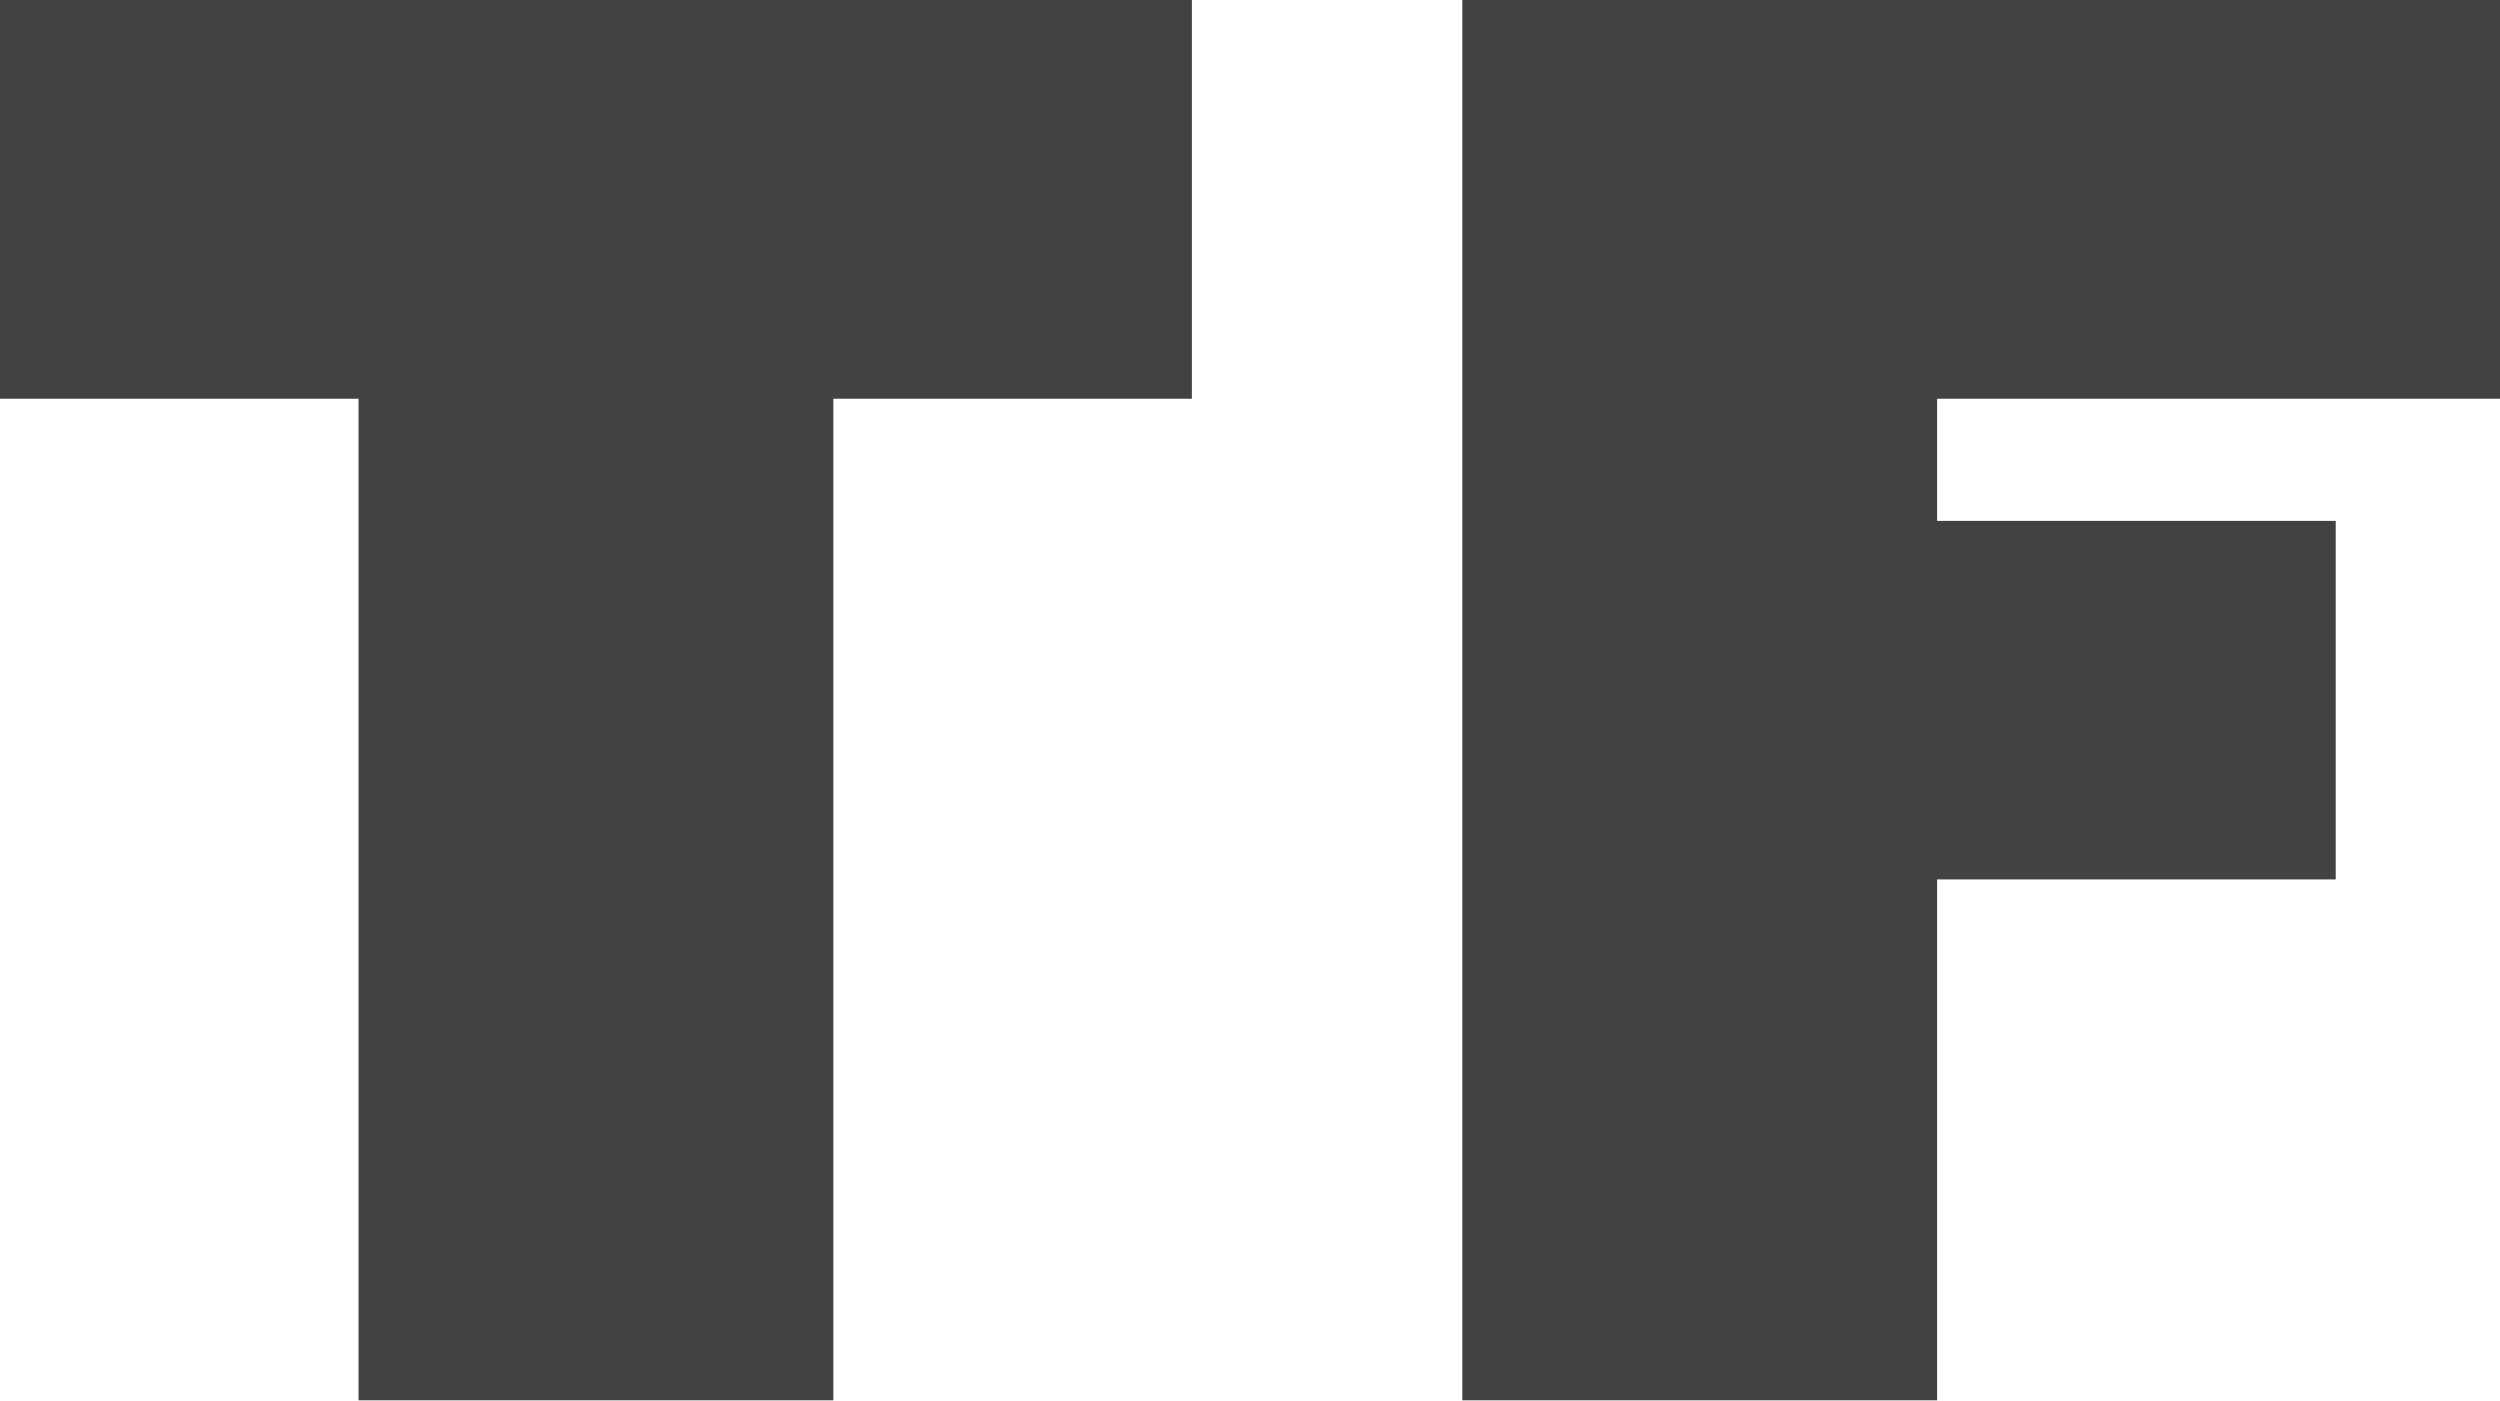
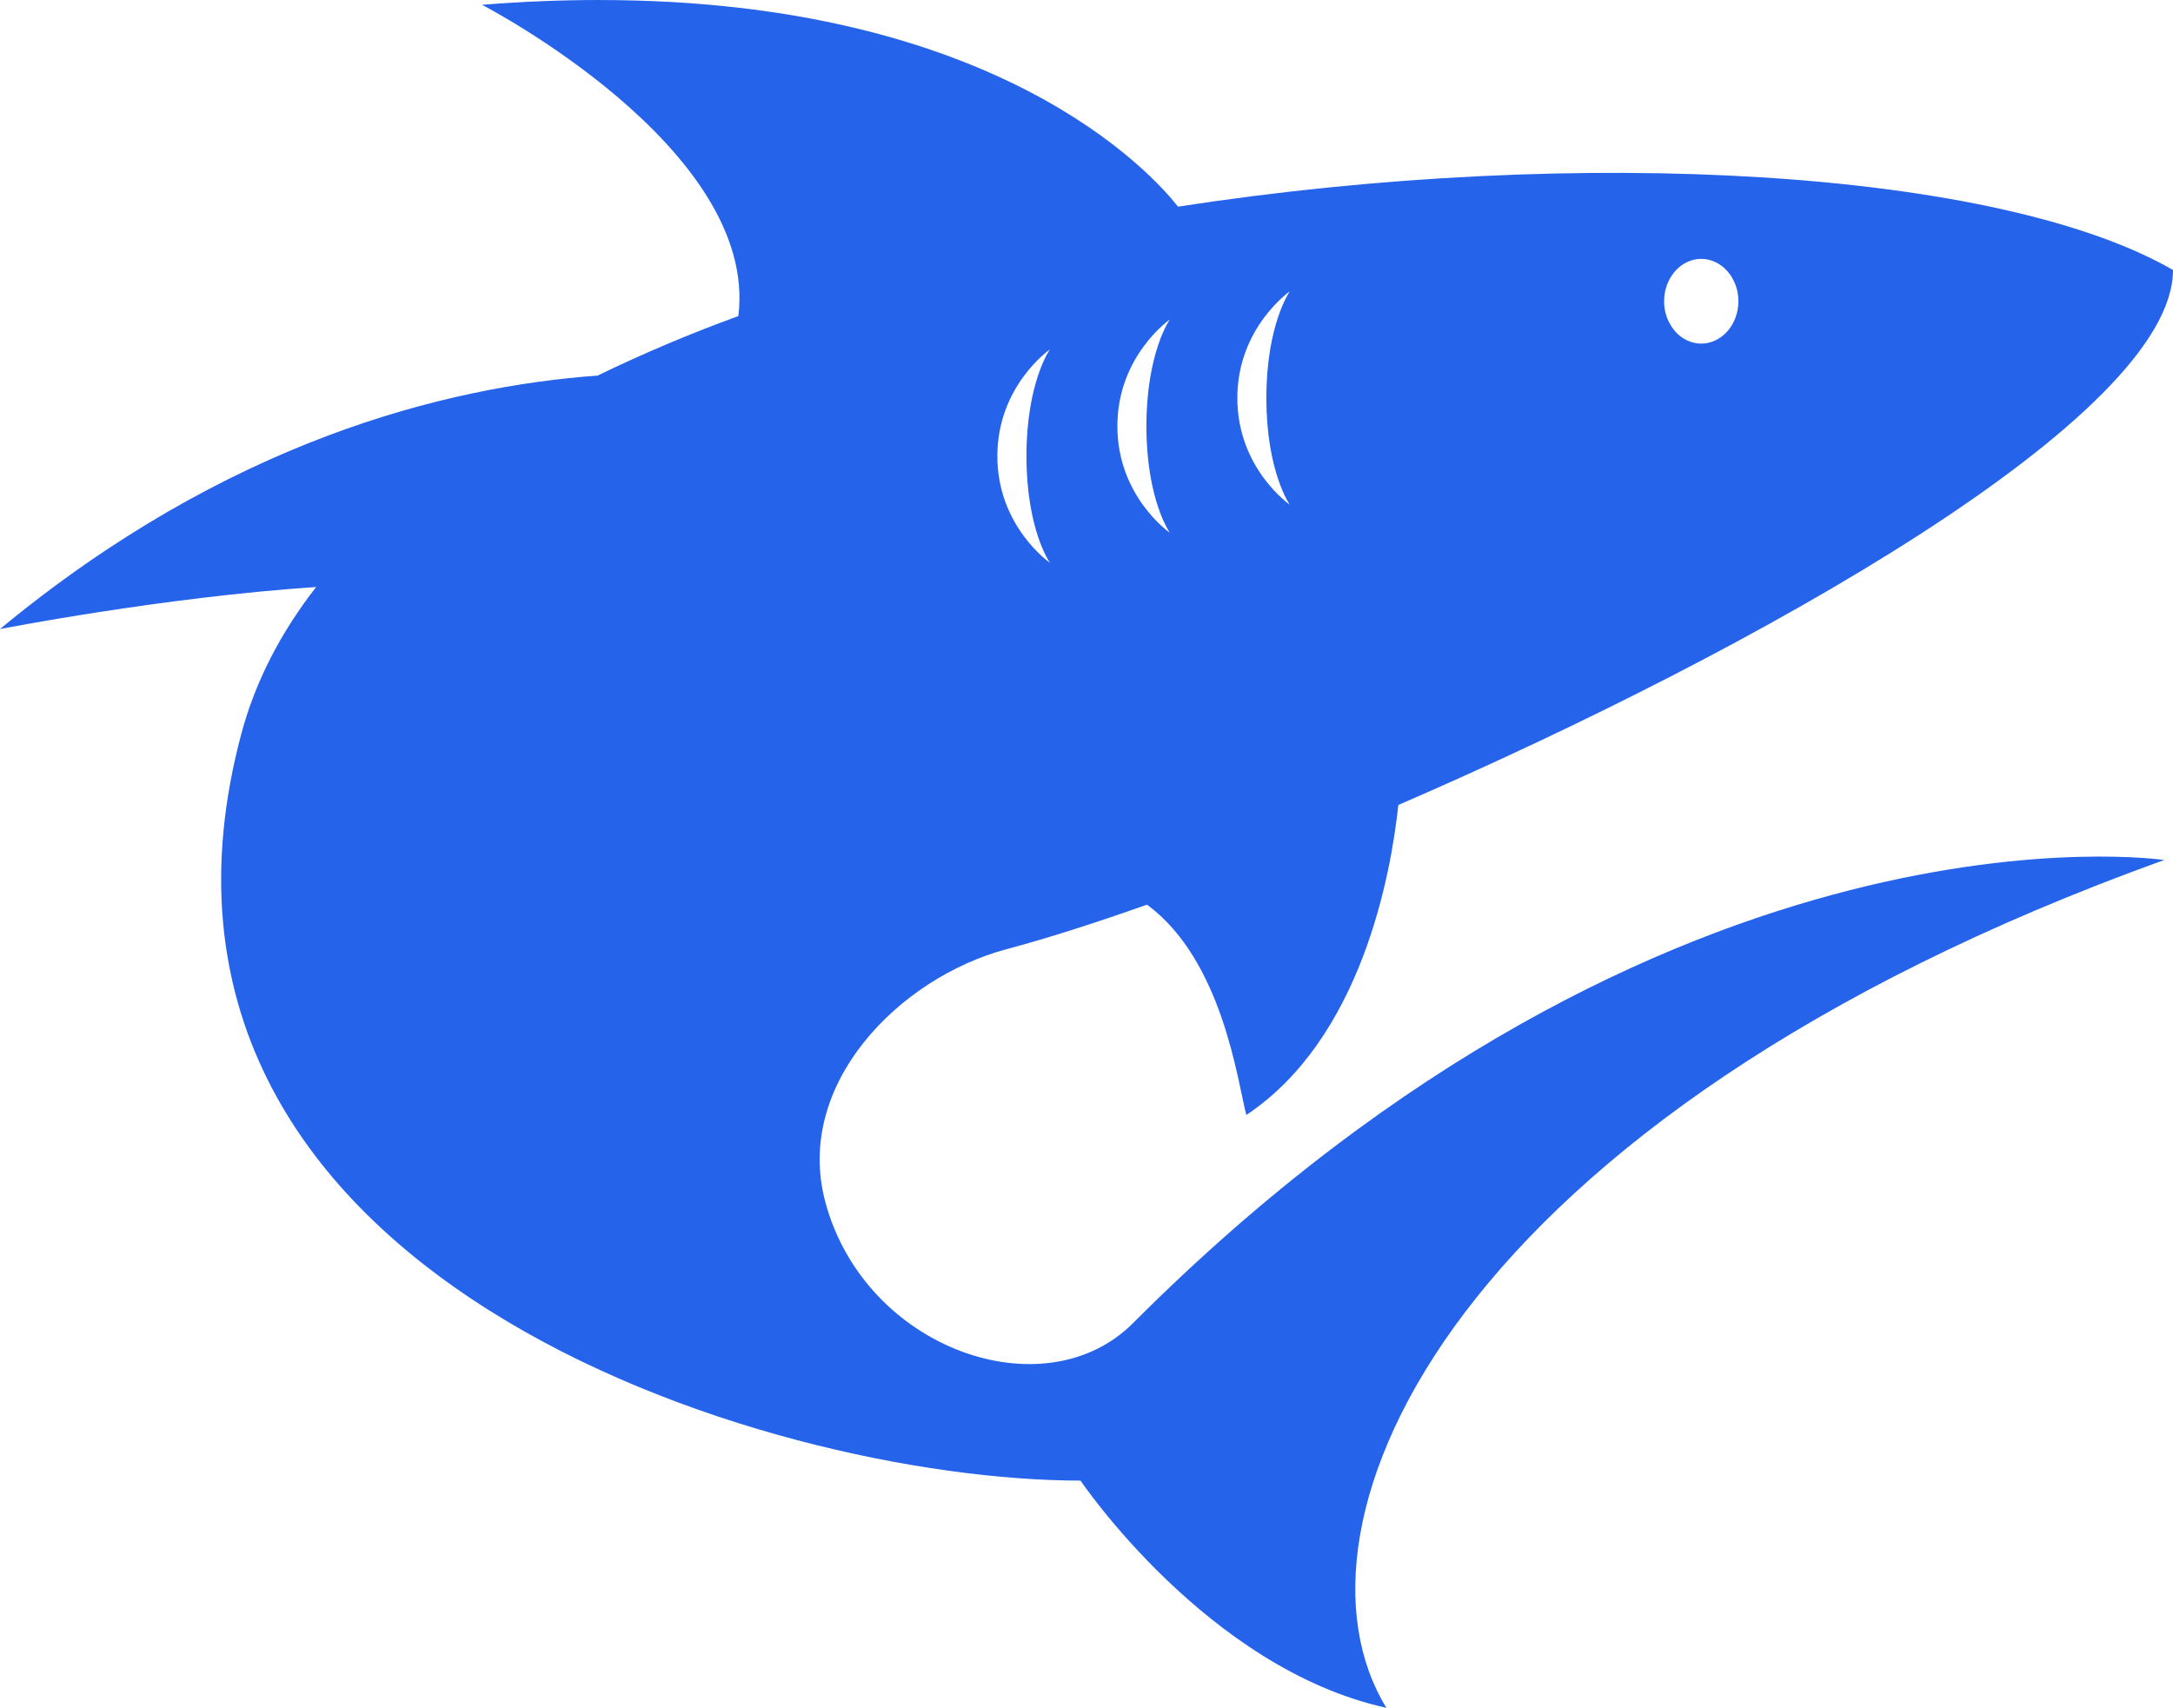
- <svg xmlns="http://www.w3.org/2000/svg" version="1.1" xlink="http://www.w3.org/1999/xlink" width="100%" height="100%" viewBox="0 -123.34 220.2 123.34">
-   <g fill="#424242">
-     <path d="M31.58 -88.22L31.58 0L73.4 0L73.4 -88.22L104.98 -88.22L104.98 -123.34L0 -123.34L0 -88.22Z M128.8 -123.34L128.8 0L170.62 0L170.62 -45.88L205.73 -45.88L205.73 -77.46L170.62 -77.46L170.62 -88.22L220.2 -88.22L220.2 -123.34Z" />
+ <svg xmlns="http://www.w3.org/2000/svg" version="1.1" xlink="http://www.w3.org/1999/xlink" width="100%" height="100%" viewBox="9.202 17.941 81.589 64.122">
+   <g fill="#2563eb">
+     <path d="M31.73 17.941c-1.395 0-2.871.055-4.43.18 0 0 10.406 5.375 9.625 11.688a55.617 55.617 0 0 0-5.285 2.234c-5.715.414-13.922 2.469-22.438 9.516 0 0 6.117-1.196 11.871-1.578-1.316 1.687-2.273 3.515-2.805 5.492-5.457 20.37 19.762 28.059 31.504 28.059 0 0 4.754 7.054 11.484 8.531-4.195-6.836 2.325-22.145 29.203-31.832 0 0-18.582-2.77-38.719 17.391-3.328 3.332-10.066.98-11.55-4.55-1.184-4.419 2.785-8.419 6.796-9.49 1.504-.401 3.297-.972 5.282-1.675 2.847 2.094 3.402 6.668 3.73 7.898 4.313-2.875 5.426-9.011 5.707-11.64 13.523-5.856 29.086-14.599 29.086-20.087-6.531-3.769-22.203-4.714-37.359-2.378-.969-1.235-6.793-7.75-21.707-7.758zm41.348 9.723v-.004c.77.004 1.395.715 1.395 1.59 0 .879-.626 1.59-1.395 1.593-.367 0-.723-.168-.984-.464a1.72 1.72 0 0 1-.41-1.13c0-.421.148-.824.41-1.124.261-.297.617-.465.984-.465zm-15.449 1.218s-.879 1.239-.879 4.004.879 4.004.879 4.004-1.969-1.36-1.969-4.004c0-2.64 1.969-4.004 1.969-4.004zm-4.504 1.055s-.879 1.238-.879 4.004.88 4.004.88 4.004-1.97-1.36-1.97-4.004c0-2.64 1.97-4.004 1.97-4.004zm-4.504 1.125s-.879 1.238-.879 4.004.88 4.004.88 4.004-1.973-1.36-1.973-4.004c0-2.64 1.972-4.004 1.972-4.004z" />
  </g>
</svg>
